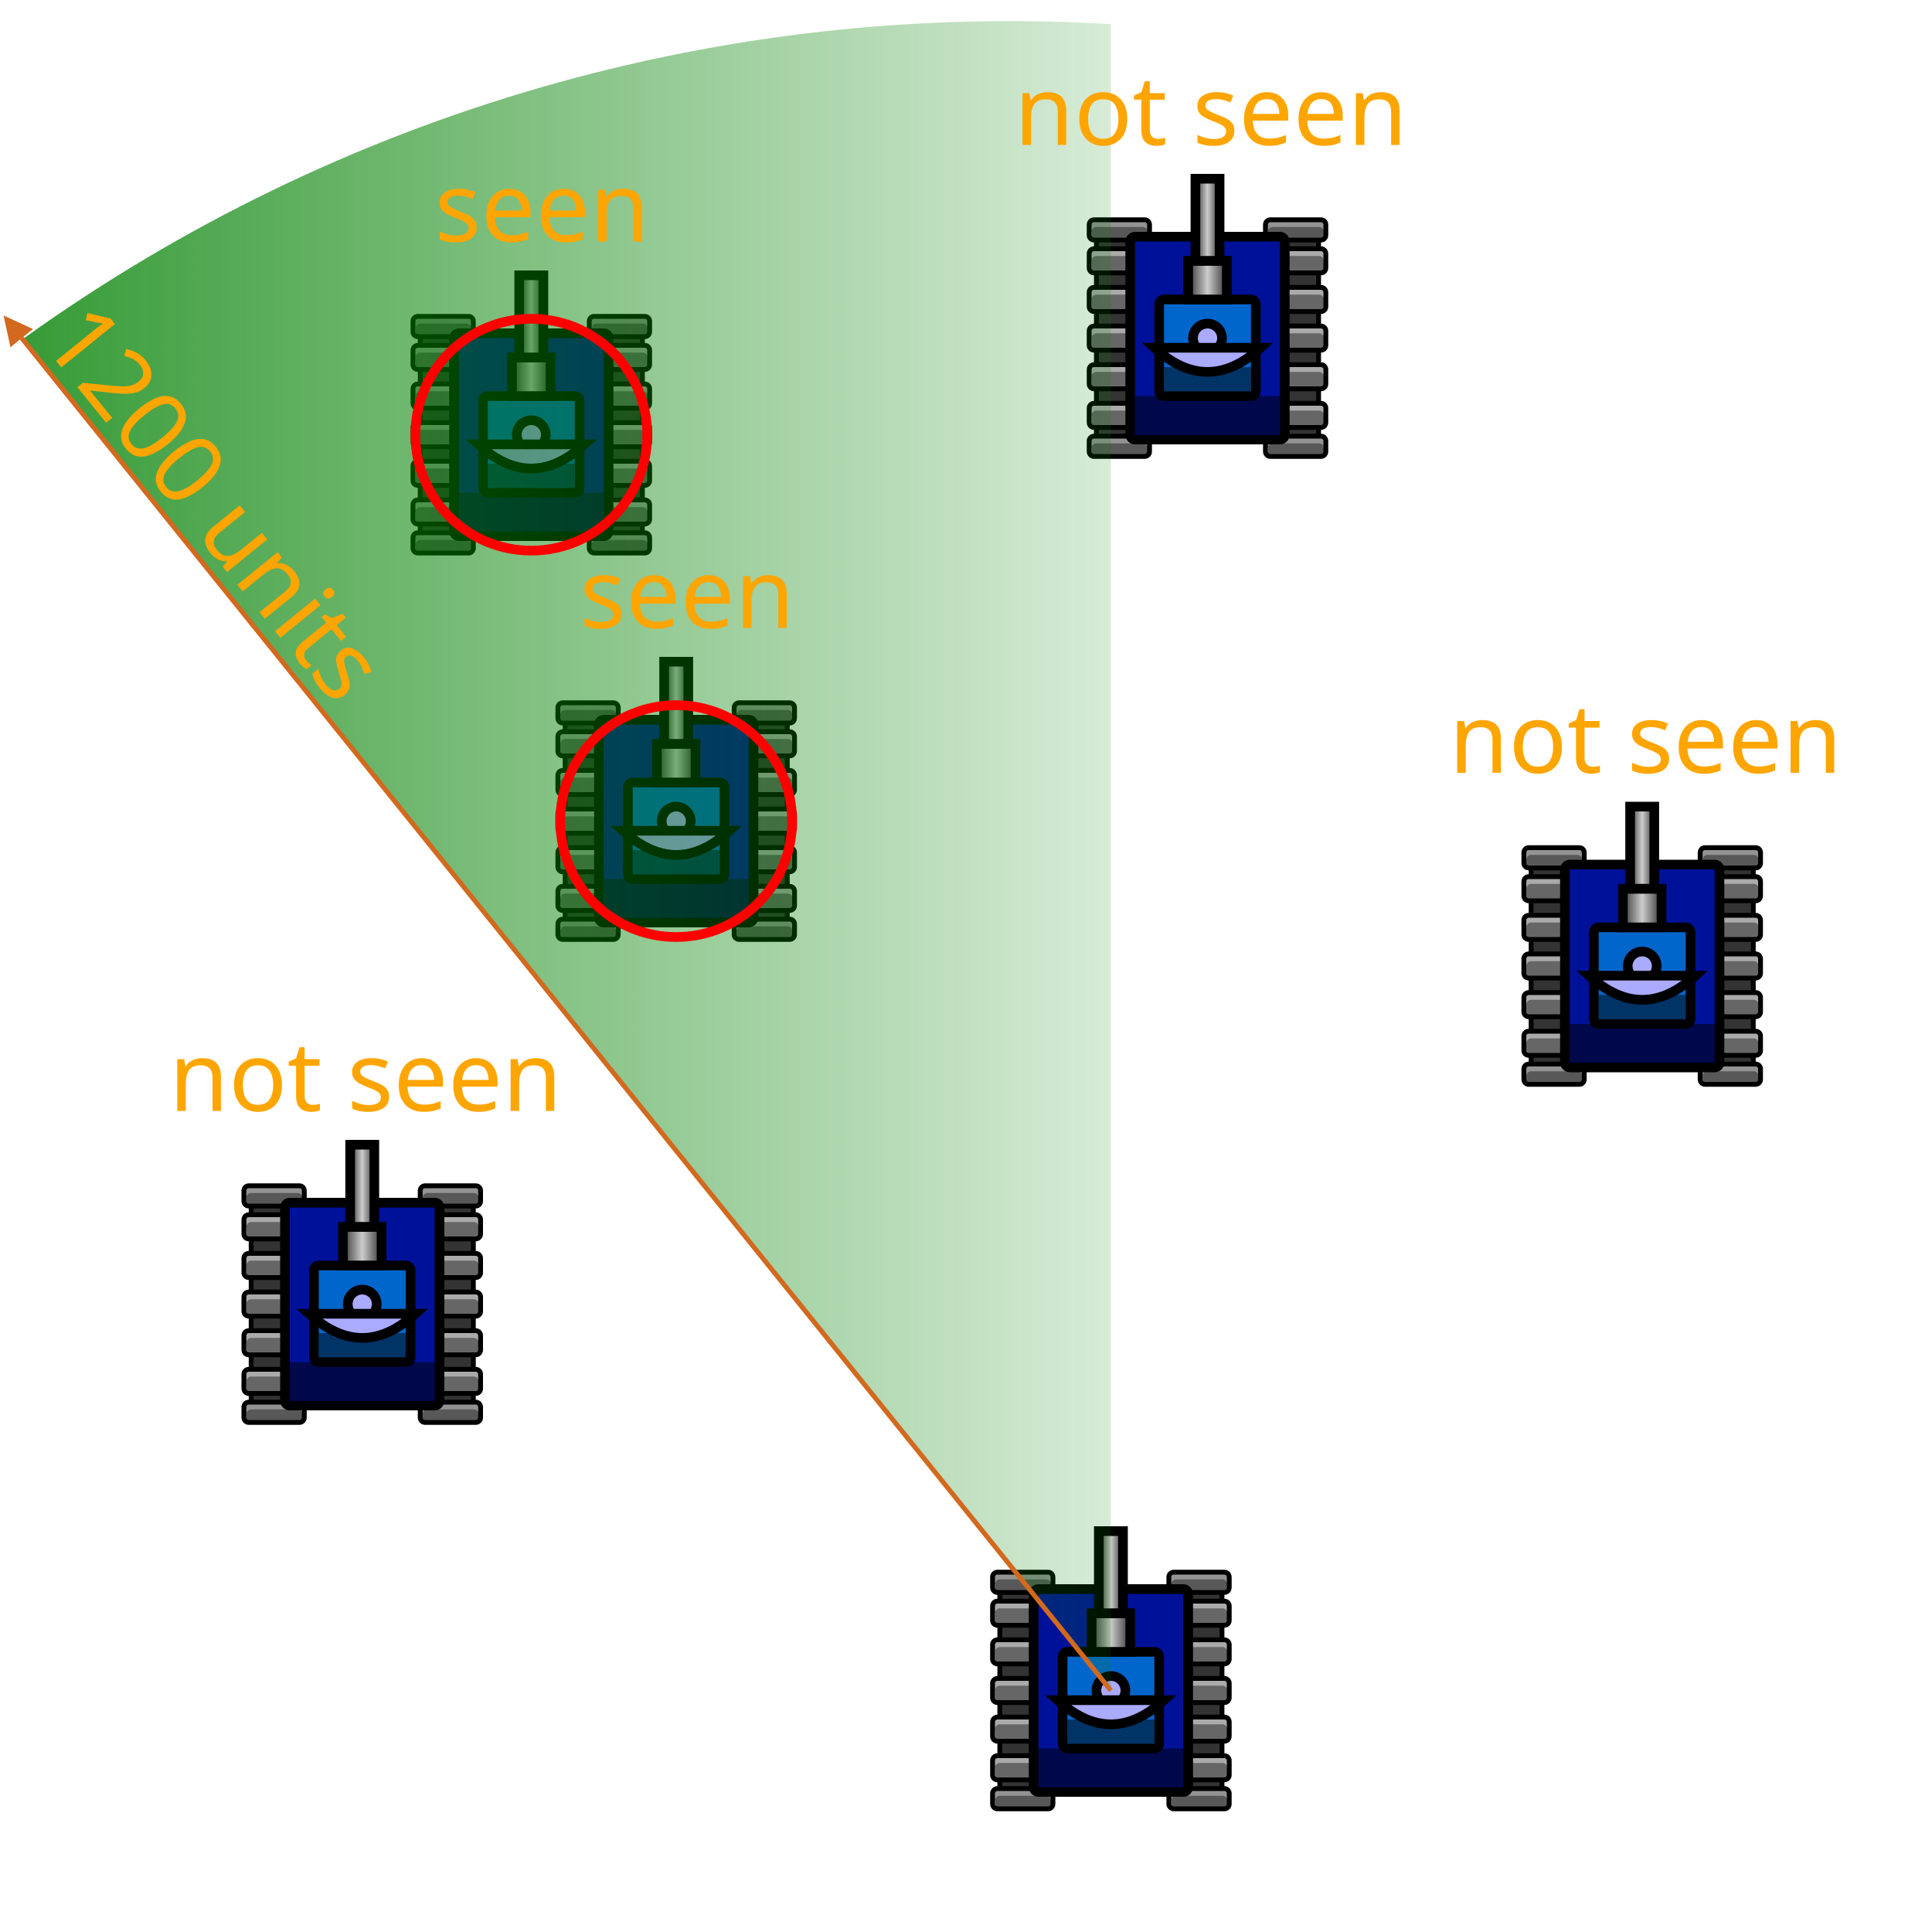
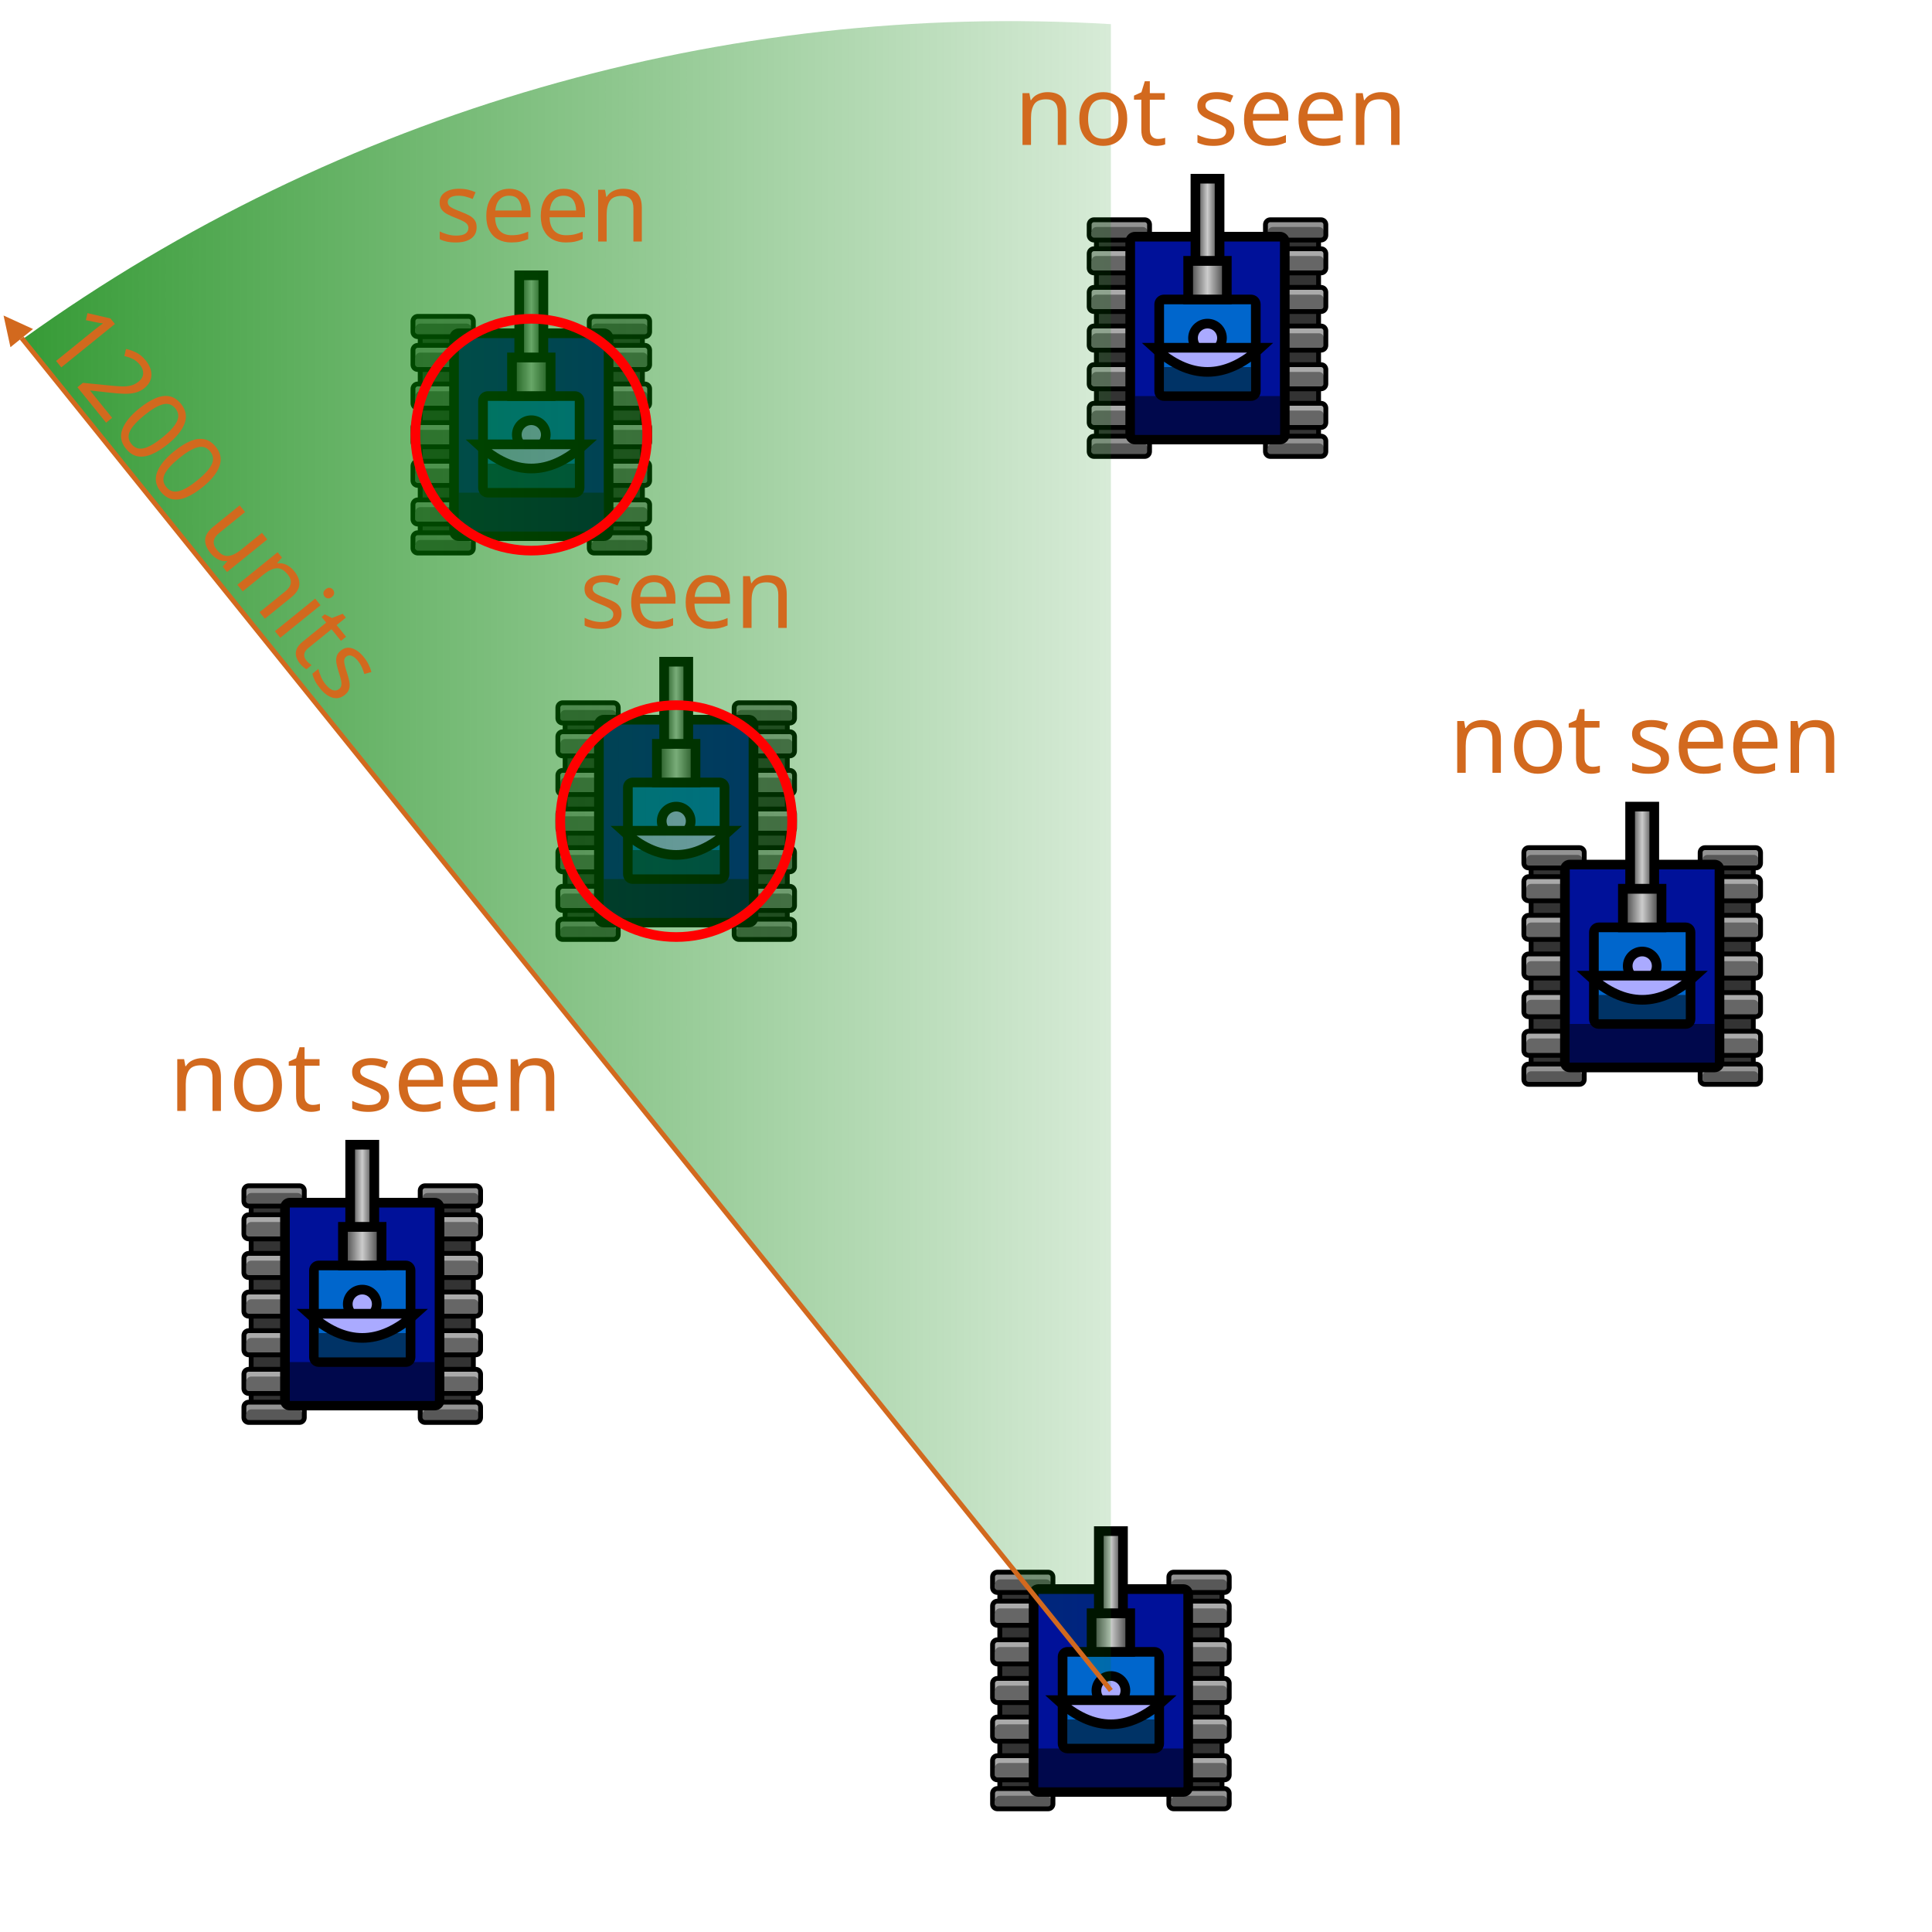
<svg xmlns="http://www.w3.org/2000/svg" version="1.1" width="400" height="400" viewBox="0 0 4000 4000">
  <style>
        .text {
            font-size: 200px;
            font-family: sans-serif;
-             fill: orange
+             fill: chocolate;
        } 
    </style>
  <use href="#tank" transform="translate(1900,3100)" style="--body-rotation:-90deg; --turret-rotation:-45deg; --radar-rotation:-10deg;" />
  <use href="#tank" transform="translate(700,500)" style="--body-rotation:10deg; --turret-rotation:80deg; --radar-rotation:127deg;" />
  <use href="#tank" transform="translate(1000,1300)" style="--body-rotation:310deg; --turret-rotation:65deg; --radar-rotation:54deg;" />
  <use href="#tank" transform="translate(2100,300)" style="--body-rotation:274deg; --turret-rotation:175deg; --radar-rotation:187deg;" />
  <use href="#tank" transform="translate(350,2300)" style="--body-rotation:190deg; --turret-rotation:27deg; --radar-rotation:150deg;" />
  <use href="#tank" transform="translate(3000,1600)" style="--body-rotation:166deg; --turret-rotation:266deg; --radar-rotation:74deg;" />
  <use href="#radar-sweep" />
  <use href="#arrows-with-text" />
  <circle cx="1100" cy="900" r="240" fill="none" stroke="red" stroke-width="20" />
  <circle cx="1400" cy="1700" r="240" fill="none" stroke="red" stroke-width="20" />
  <text x="900" y="500" class="text">seen</text>
  <text x="1200" y="1300" class="text">seen</text>
  <text x="2100" y="300" class="text">not seen</text>
  <text x="350" y="2300" class="text">not seen</text>
  <text x="3000" y="1600" class="text">not seen</text>
  <defs>
    <style>
            .tank-body, .tank-turret, .tank-radar {
            transform-origin: 400px 400px;
            }
            .tank-body {
            transform: rotate(var(--body-rotation, 10deg));
            }
            .tank-turret {
            transform: rotate(var(--turret-rotation, 80deg));
            }
            .tank-radar {
            transform: rotate(var(--radar-rotation, 127deg));
            }
        </style>
    <linearGradient id="cannon-grad" x1="0%" y1="0%" x2="100%" y2="0%">
      <stop offset="0%" stop-color="#333" />
      <stop offset="50%" stop-color="#CCC" />
      <stop offset="100%" stop-color="#333" />
    </linearGradient>
    <symbol id="link0">
      <rect x="5" y="55" width="125" height="25" fill="#aaaaaa" />
      <rect x="10" y="70" width="116" height="35" fill="#666666" rx="10" ry="10" />
      <rect x="5" y="55" width="125" height="50" fill="none" stroke="black" stroke-width="10" rx="10" ry="10" />
    </symbol>
    <symbol id="link30">
      <rect x="5" y="55" width="125" height="25" fill="#939393" />
      <rect x="10" y="70" width="116" height="30" fill="#585858" rx="10" ry="10" />
      <rect x="5" y="55" width="125" height="42" fill="none" stroke="black" stroke-width="10" rx="10" ry="10" />
    </symbol>
    <symbol id="link60">
      <rect x="5" y="55" width="125" height="20" fill="#555555" />
      <rect x="5" y="55" width="125" height="20" fill="none" stroke="black" stroke-width="10" rx="10" ry="10" />
    </symbol>
    <symbol id="main-track">
      <rect x="20" y="75" width="95" height="450" fill="#333333" stroke="black" stroke-width="10" />
    </symbol>
    <symbol id="track1">
      <use href="#main-track" />
      <use href="#link30" />
      <use href="#link0" y="60" />
      <use href="#link0" y="140" />
      <use href="#link0" y="220" />
      <use href="#link0" y="300" />
      <use href="#link0" y="380" />
      <use href="#link30" y="448" />
    </symbol>
    <symbol id="track2">
      <use href="#main-track" />
      <use href="#link60" />
      <use href="#link0" y="33" />
      <use href="#link0" y="113" />
      <use href="#link0" y="193" />
      <use href="#link0" y="273" />
      <use href="#link0" y="353" />
      <use href="#link0" y="433" />
    </symbol>
    <symbol id="track3">
      <use href="#main-track" />
      <use href="#link0" y="7" />
      <use href="#link0" y="87" />
      <use href="#link0" y="167" />
      <use href="#link0" y="247" />
      <use href="#link0" y="327" />
      <use href="#link0" y="407" />
      <use href="#link60" y="470" />
    </symbol>
    <symbol id="body">
      <use href="#track1" x="150" y="100" />
      <use href="#track1" x="515" y="100" />
      <rect x="240" y="190" width="320" height="420" fill="#019" stroke="black" stroke-width="20" rx="10" ry="10" />
      <rect x="250" y="520" width="300" height="80" fill="black" opacity="0.5" />
    </symbol>
    <symbol id="turret">
      <rect x="300" y="320" width="200" height="200" fill="#06C" stroke="black" stroke-width="20" rx="10" ry="10" />
      <rect x="310" y="460" width="180" height="50" fill="black" opacity="0.5" />
      <rect x="360" y="240" width="80" height="80" fill="url(#cannon-grad)" stroke="black" stroke-width="20" />
      <rect x="375" y="70" width="50" height="170" fill="url(#cannon-grad)" stroke="black" stroke-width="20" />
    </symbol>
    <symbol id="radar">
      <circle cx="400" cy="400" r="30" fill="#AAF" stroke="black" stroke-width="20" />
      <path d="M 290 420 q 110 100 220 0 z" fill="#AAF" stroke="black" stroke-width="20" />
    </symbol>
    <symbol id="tank">
      <use class="tank-body" href="#body" />
      <use class="tank-turret" href="#turret" />
      <use class="tank-radar" href="#radar" />
    </symbol>
    <defs>
      <linearGradient id="sweepGrad" gradientUnits="userSpaceOnUse" x1="0" y1="0" x2="5000" y2="0">
        <stop offset="0%" stop-color="green" stop-opacity="0.8" />
        <stop offset="50%" stop-color="green" stop-opacity="0.1" />
        <stop offset="100%" stop-color="green" stop-opacity="0" />
      </linearGradient>
      <clipPath id="sector">
        <path d="                     M 2300 3500                     L 50 700                     A -3500 -3500 0 0 1 2300 50                     Z" />
      </clipPath>
    </defs>
    <symbol id="radar-sweep">
      <rect x="0" y="0" width="4000" height="4000" fill="url(#sweepGrad)" clip-path="url(#sector)" />
    </symbol>
    <symbol id="arrows-with-text">
      <marker id="arrow-head" fill="chocolate" markerWidth="20" markerHeight="20" refX="6" refY="3" orient="auto">
        <polygon points="6 0, 12 3, 6 6" />
      </marker>
      <line x1="2300" y1="3500" x2="45" y2="700" stroke="chocolate" stroke-width="10" marker-end="url(#arrow-head)" />
      <text x="600" y="380" class="text" transform="rotate(51)">1200 units</text>
    </symbol>
  </defs>
</svg>
